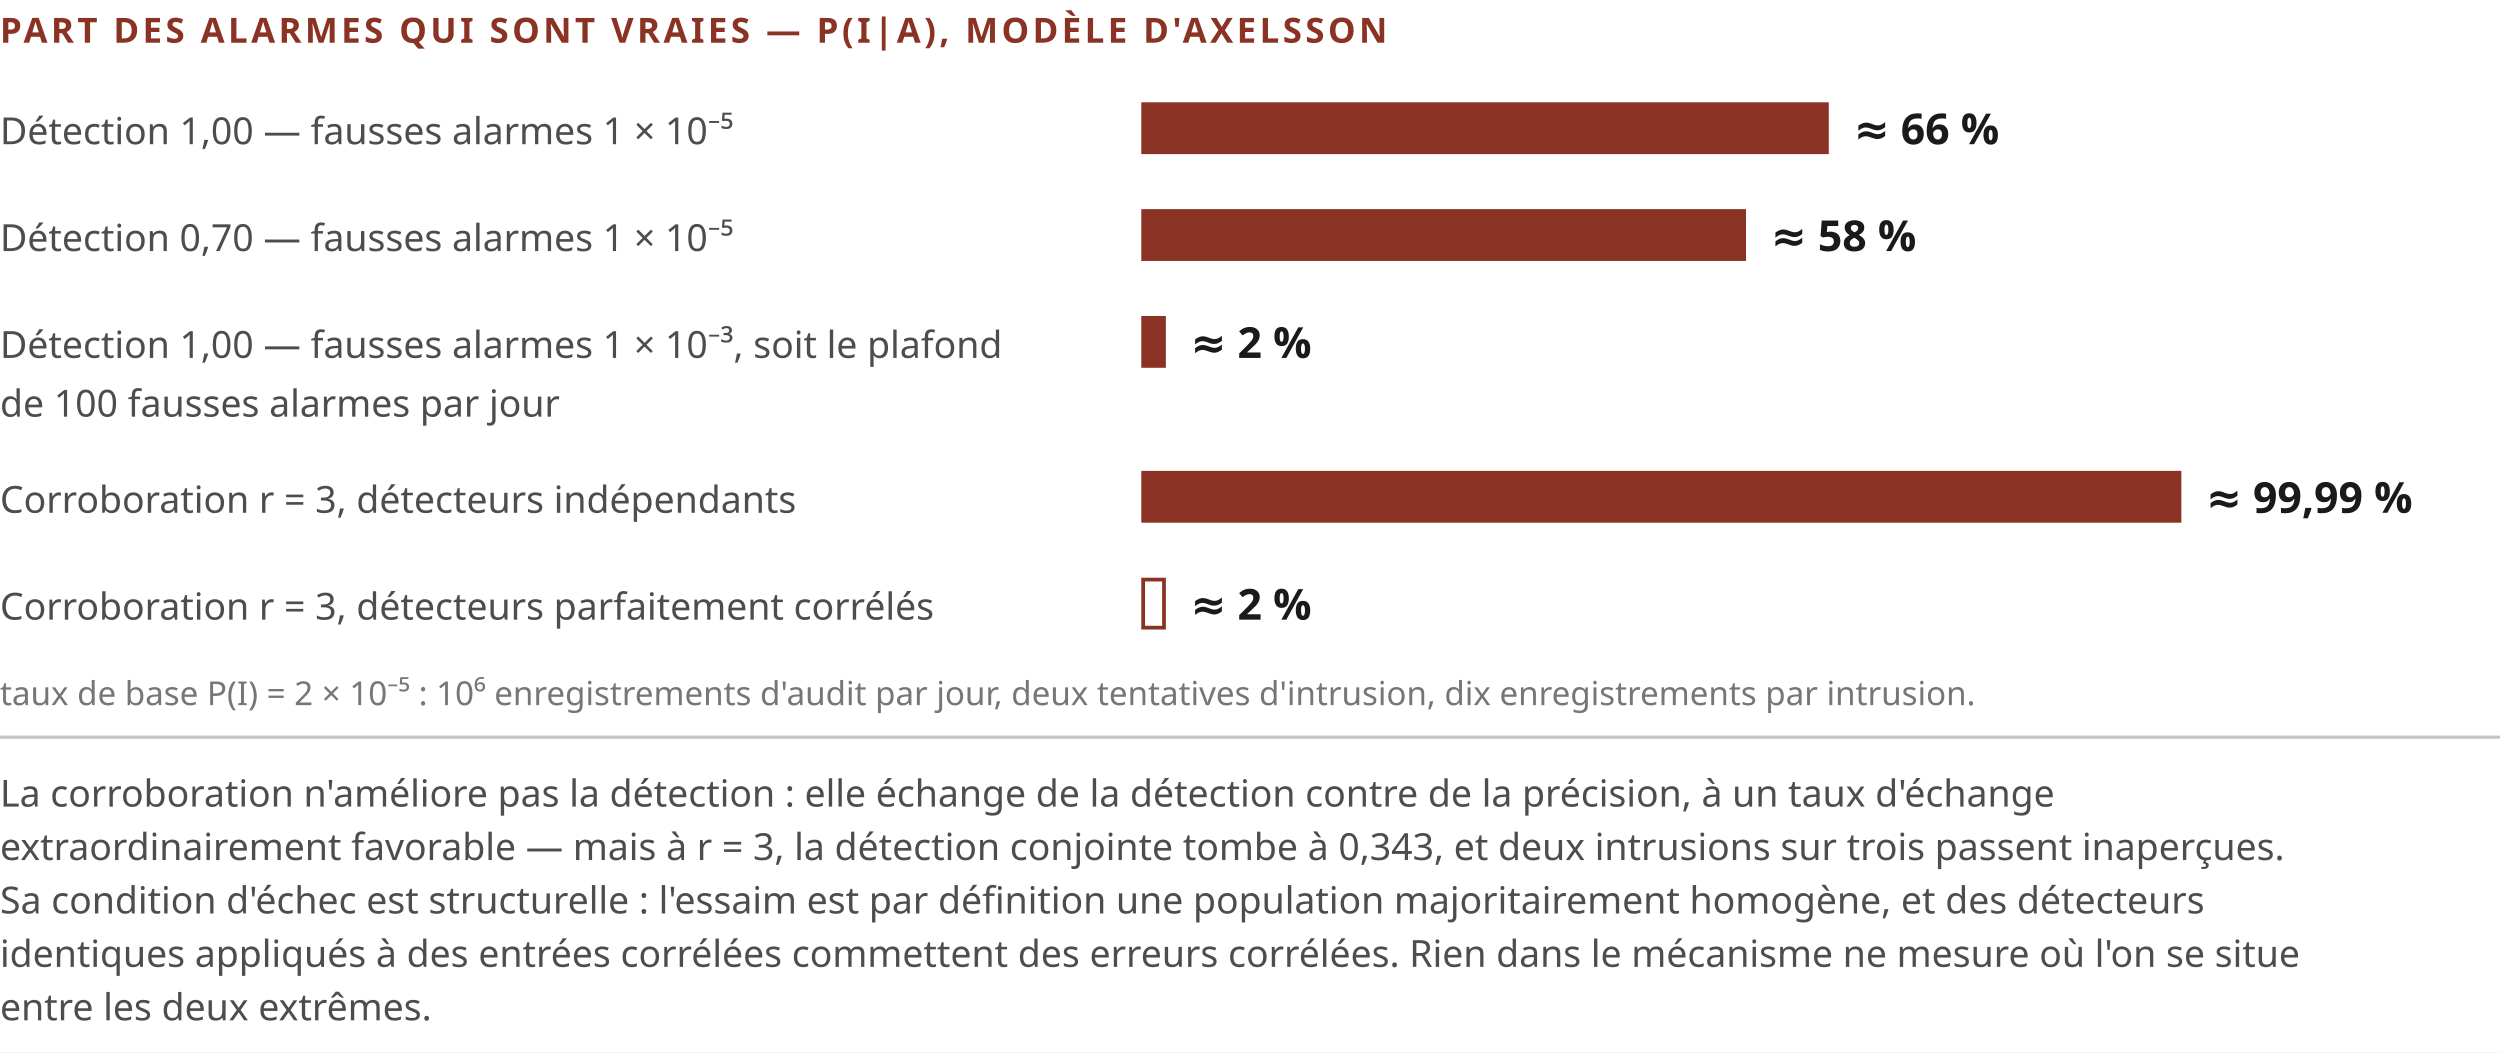
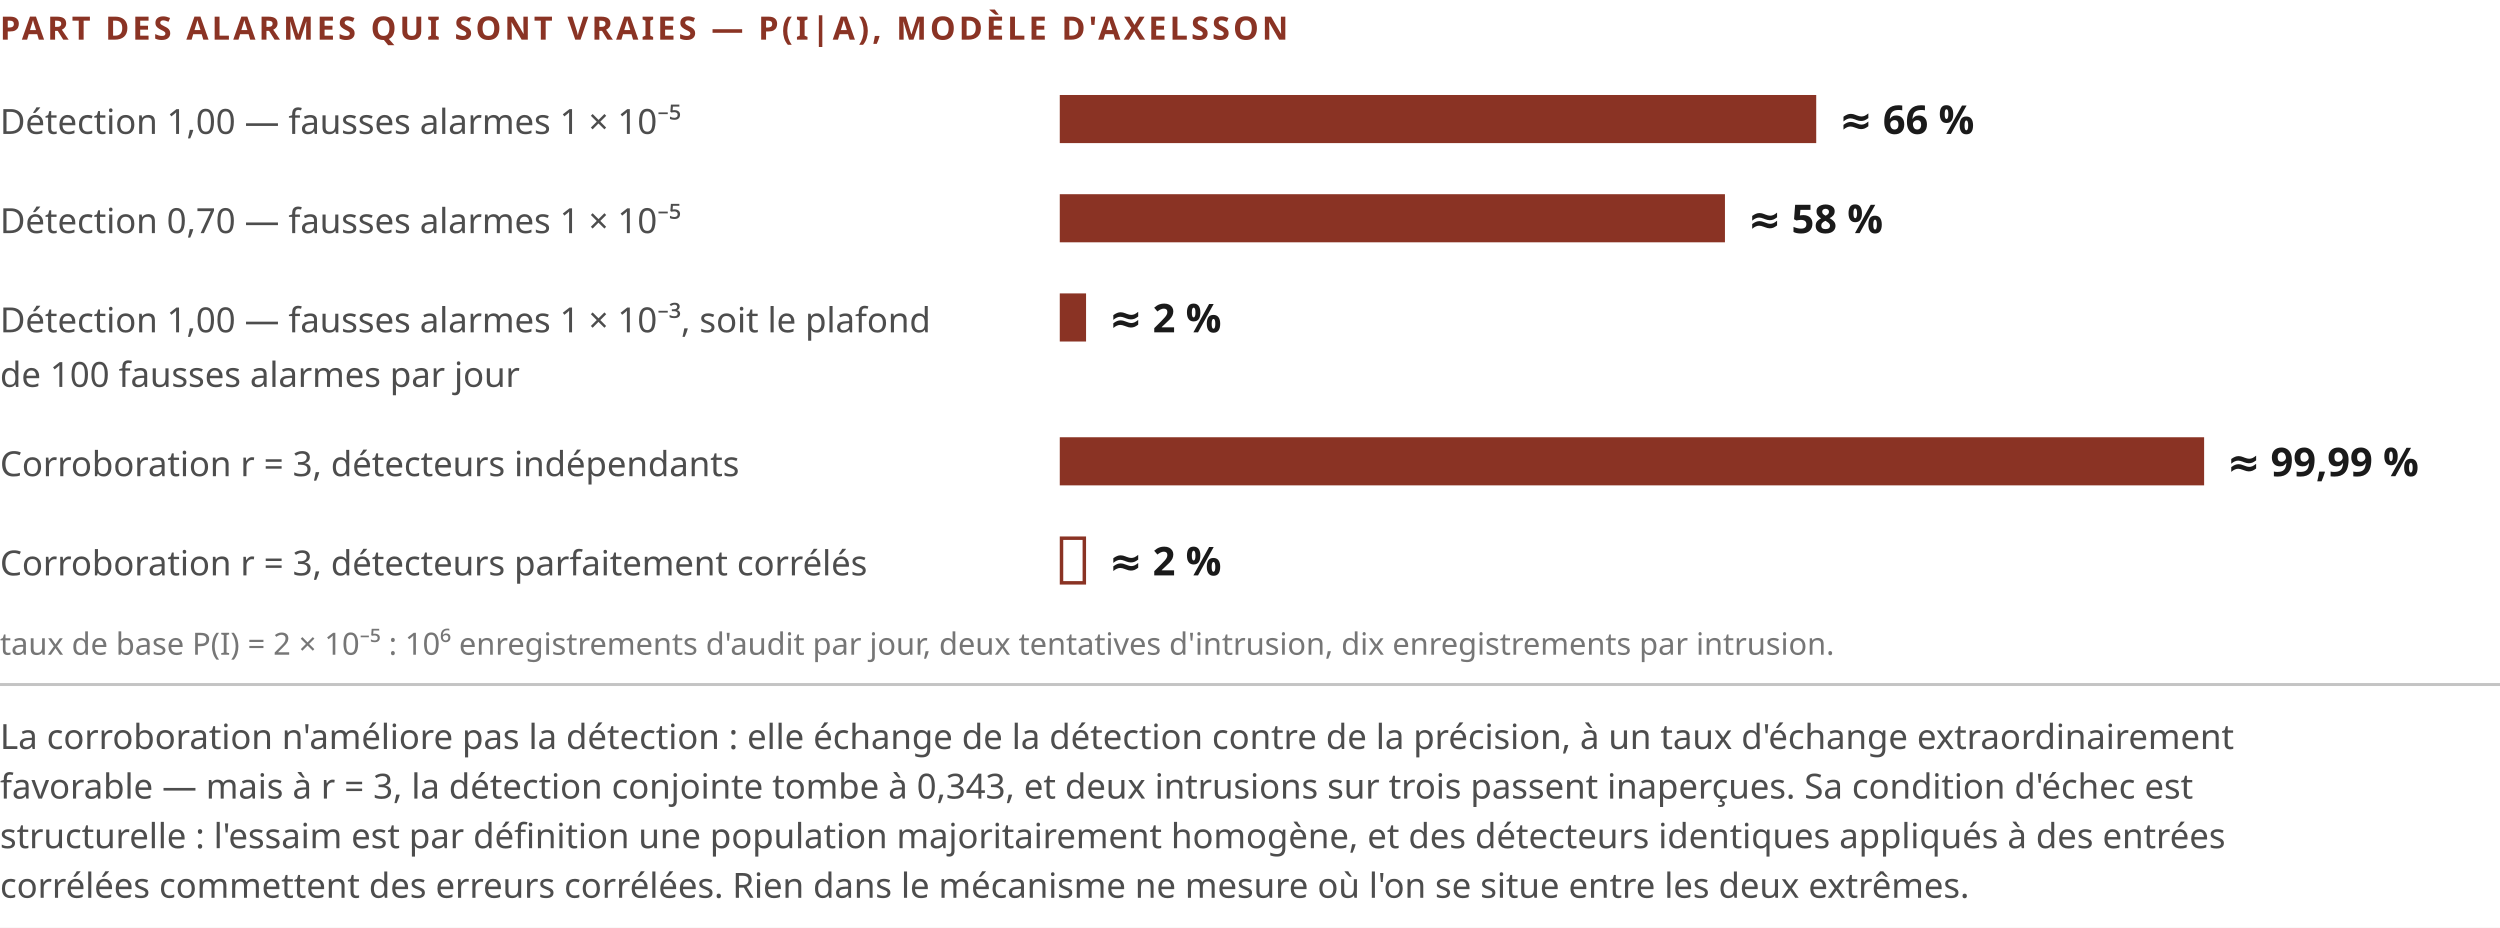
- <svg xmlns="http://www.w3.org/2000/svg" viewBox="0 0 468 197" width="468" height="197" role="img" aria-label="Barres du taux de detection bayesien selon le taux de fausses alarmes et le regime de corroboration.">
+ <svg xmlns="http://www.w3.org/2000/svg" viewBox="0 0 504 187" width="504" height="187" role="img" aria-label="Barres du taux de detection bayesien selon le taux de fausses alarmes et le regime de corroboration.">
  <defs>
    <style>
  .l      { font-family: Corbel, Candara, "Segoe UI", sans-serif; }
  .bande  { font-size: 8.5px; font-weight: 700; fill: #1A1A1A; }
  .rang   { font-size: 7px;   font-weight: 700; fill: #8A3324; }
  .titre  { font-size: 6.5px; font-weight: 700; fill: #8A3324; letter-spacing: .1em; }
  .titreg { font-size: 6.5px; font-weight: 700; fill: #767676; letter-spacing: .1em; }
  .ann    { font-size: 7px;   fill: #4D4D4D; }
  .annf   { font-size: 7px;   font-weight: 700; fill: #1A1A1A; }
  .renvoi { font-size: 6.2px; fill: #767676; }
  .chiffre{ font-size: 8px;   font-weight: 700; fill: #1A1A1A; }
  </style>
  </defs>
-   <rect x="0" y="0" width="468" height="197" fill="#FFFFFF" />
+   <rect x="0" y="0" width="504" height="187" fill="#FFFFFF" />
  <text class="l titre" x="0" y="8">PART DES ALARMES QUI SONT VRAIES — P(I|A), MODÈLE D'AXELSSON</text>
  <text class="l ann" x="0" y="27">Détection 1,00 — fausses alarmes 1 × 10⁻⁵</text>
-   <rect x="214" y="19.5" width="128.0" height="9" fill="#8A3324" stroke="#8A3324" stroke-width=".7" />
-   <text class="l chiffre" x="347.04" y="27">≈ 66 %</text>
+   <rect x="214" y="19.5" width="151.8" height="9" fill="#8A3324" stroke="#8A3324" stroke-width=".7" />
+   <text class="l chiffre" x="370.8" y="27">≈ 66 %</text>
  <text class="l ann" x="0" y="47">Détection 0,70 — fausses alarmes 1 × 10⁻⁵</text>
-   <rect x="214" y="39.5" width="112.5" height="9" fill="#8A3324" stroke="#8A3324" stroke-width=".7" />
-   <text class="l chiffre" x="331.52" y="47">≈ 58 %</text>
+   <rect x="214" y="39.5" width="133.4" height="9" fill="#8A3324" stroke="#8A3324" stroke-width=".7" />
+   <text class="l chiffre" x="352.4" y="47">≈ 58 %</text>
  <text class="l ann" x="0" y="67">Détection 1,00 — fausses alarmes 1 × 10⁻³, soit le plafond</text>
  <text class="l ann" x="0" y="78">de 100 fausses alarmes par jour</text>
-   <rect x="214" y="59.5" width="3.9" height="9" fill="#8A3324" stroke="#8A3324" stroke-width=".7" />
-   <text class="l chiffre" x="222.88" y="67">≈ 2 %</text>
+   <rect x="214" y="59.5" width="4.6" height="9" fill="#8A3324" stroke="#8A3324" stroke-width=".7" />
+   <text class="l chiffre" x="223.6" y="67">≈ 2 %</text>
  <text class="l ann" x="0" y="96">Corroboration r = 3, détecteurs indépendants</text>
-   <rect x="214" y="88.5" width="194.0" height="9" fill="#8A3324" stroke="#8A3324" stroke-width=".7" />
-   <text class="l chiffre" x="412.981" y="96">≈ 99,99 %</text>
+   <rect x="214" y="88.5" width="230.0" height="9" fill="#8A3324" stroke="#8A3324" stroke-width=".7" />
+   <text class="l chiffre" x="448.977" y="96">≈ 99,99 %</text>
  <text class="l ann" x="0" y="116">Corroboration r = 3, détecteurs parfaitement corrélés</text>
-   <rect x="214" y="108.5" width="3.9" height="9" fill="#FFFFFF" stroke="#8A3324" stroke-width=".7" />
-   <text class="l chiffre" x="222.88" y="116">≈ 2 %</text>
+   <rect x="214" y="108.5" width="4.6" height="9" fill="#FFFFFF" stroke="#8A3324" stroke-width=".7" />
+   <text class="l chiffre" x="223.6" y="116">≈ 2 %</text>
  <text class="l renvoi" x="0" y="132">taux de base P(I) = 2 × 10⁻⁵ : 10⁶ enregistrements d'audit par jour, deux tentatives d'intrusion, dix enregistrements par intrusion.</text>
-   <path d="M 0 138 H 468" fill="none" stroke="#C4C4C4" stroke-width=".6" />
-   <text class="l ann" x="0" y="151">La corroboration n'améliore pas la détection : elle échange de la détection contre de la précision, à un taux d'échange</text>
-   <text class="l ann" x="0" y="161">extraordinairement favorable — mais à r = 3, la détection conjointe tombe à 0,343, et deux intrusions sur trois passent inaperçues.</text>
-   <text class="l ann" x="0" y="171">Sa condition d'échec est structurelle : l'essaim est par définition une population majoritairement homogène, et des détecteurs</text>
-   <text class="l ann" x="0" y="181">identiques appliqués à des entrées corrélées commettent des erreurs corrélées. Rien dans le mécanisme ne mesure où l'on se situe</text>
-   <text class="l ann" x="0" y="191">entre les deux extrêmes.</text>
+   <path d="M 0 138 H 504" fill="none" stroke="#C4C4C4" stroke-width=".6" />
+   <text class="l ann" x="0" y="151">La corroboration n'améliore pas la détection : elle échange de la détection contre de la précision, à un taux d'échange extraordinairement</text>
+   <text class="l ann" x="0" y="161">favorable — mais à r = 3, la détection conjointe tombe à 0,343, et deux intrusions sur trois passent inaperçues. Sa condition d'échec est</text>
+   <text class="l ann" x="0" y="171">structurelle : l'essaim est par définition une population majoritairement homogène, et des détecteurs identiques appliqués à des entrées</text>
+   <text class="l ann" x="0" y="181">corrélées commettent des erreurs corrélées. Rien dans le mécanisme ne mesure où l'on se situe entre les deux extrêmes.</text>
</svg>
